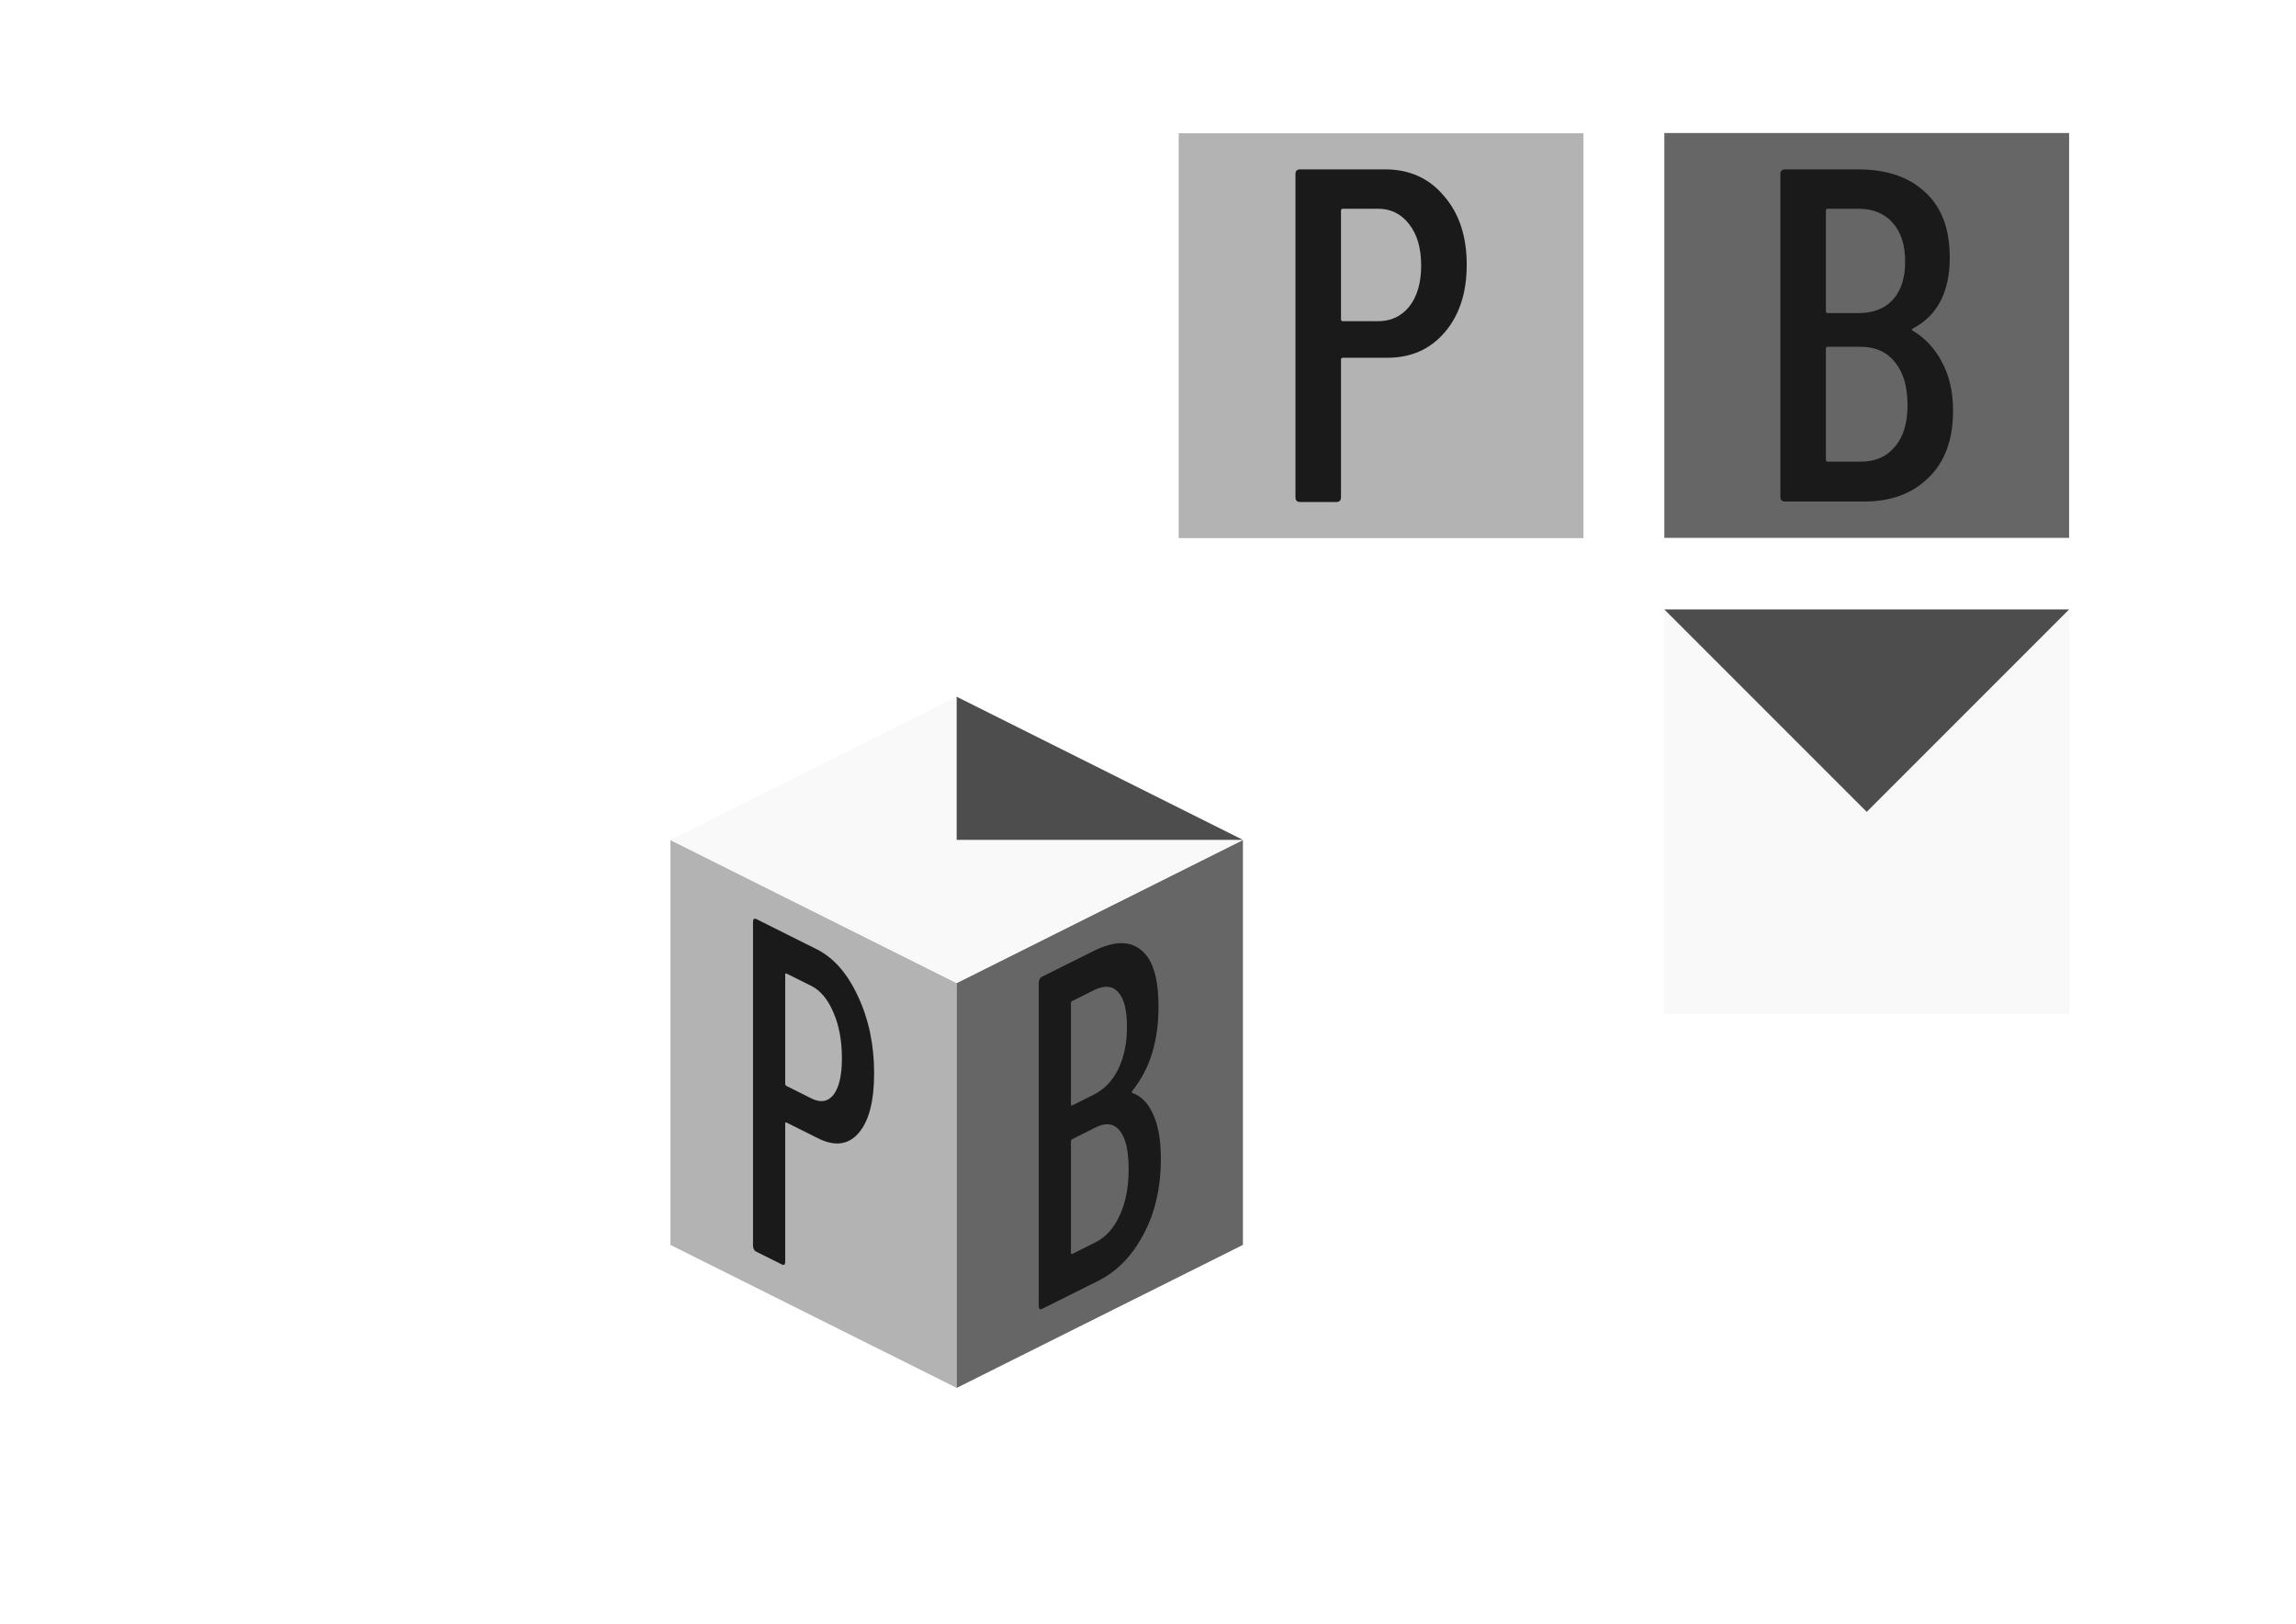
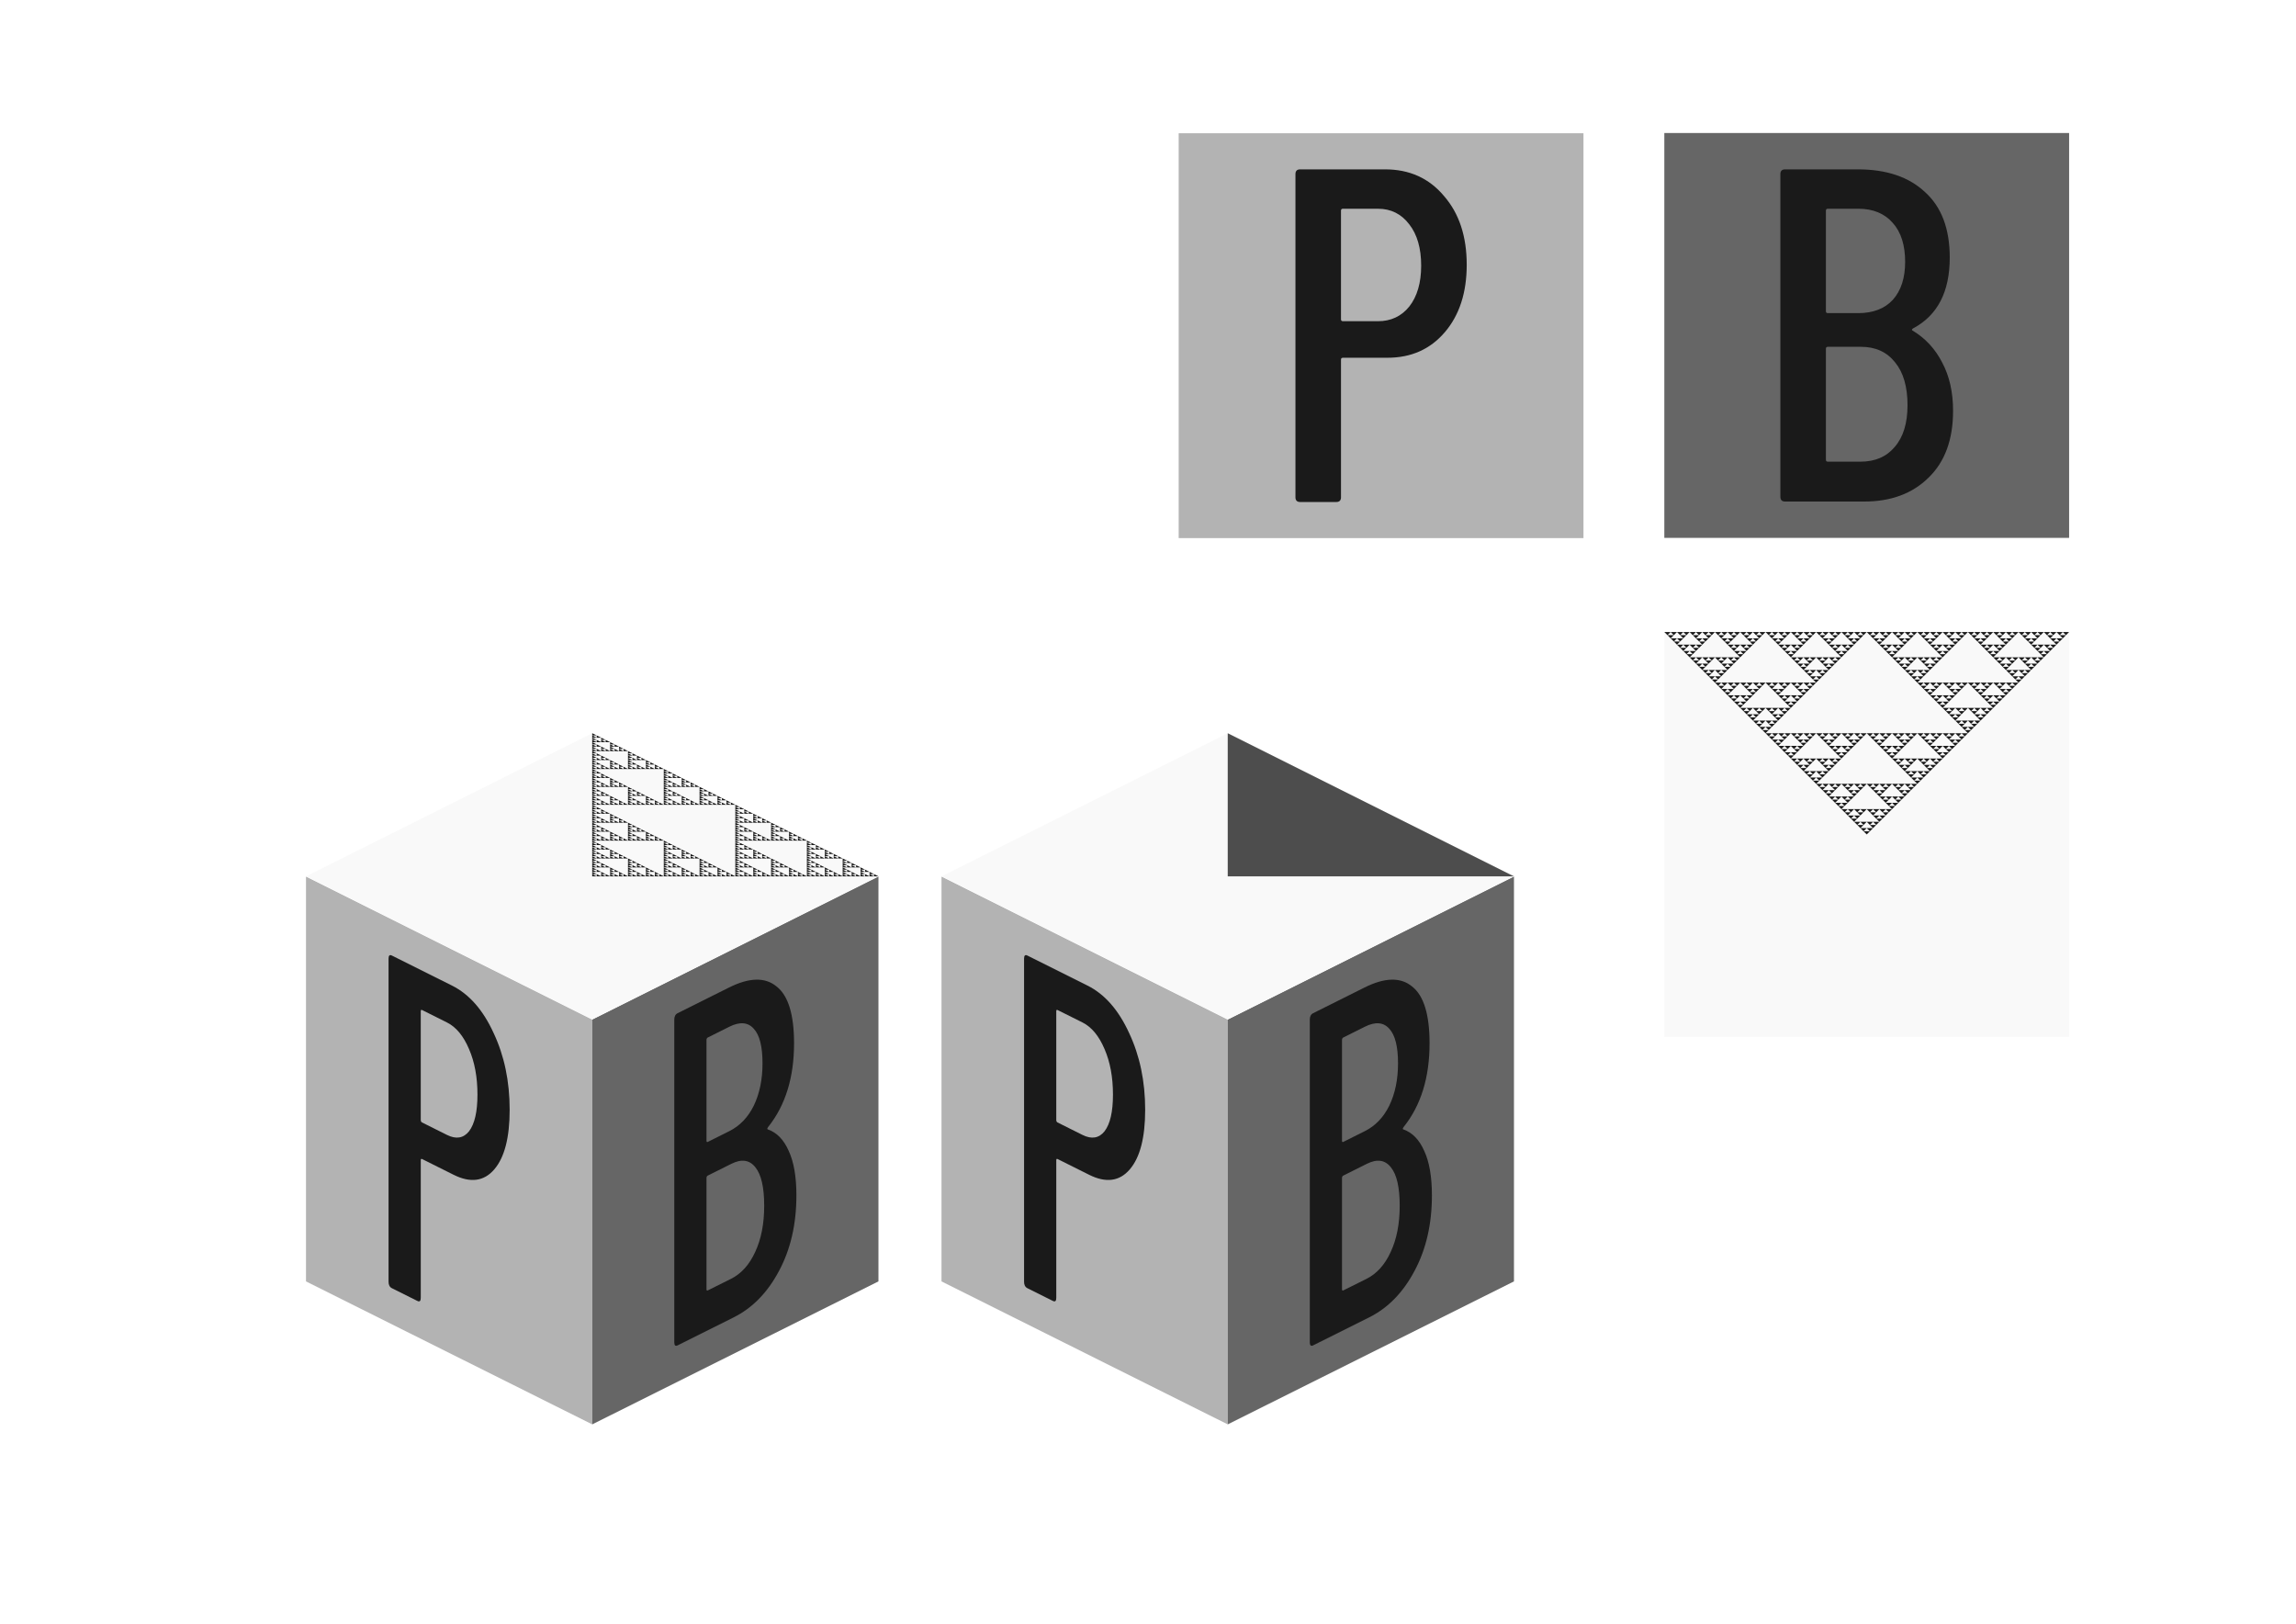
<svg xmlns="http://www.w3.org/2000/svg" xmlns:xlink="http://www.w3.org/1999/xlink" width="1122.52" height="793.701" viewBox="0 0 297 210" version="1.1" id="svg5">
  <defs id="defs2">
    <mask maskUnits="userSpaceOnUse" id="mask2">
      <rect style="fill:#f9f9f9;stroke:none;stroke-width:0.548;stroke-linecap:round;stroke-dasharray:none;stroke-dashoffset:0;stroke-opacity:1;paint-order:stroke fill markers" id="rect3" width="78.827" height="79.077" x="-86.031" y="-349.418" transform="rotate(135.1941)" />
    </mask>
    <mask maskUnits="userSpaceOnUse" id="mask3">
      <rect style="fill:#f9f9f9;stroke:none;stroke-width:0.51;stroke-linecap:round;stroke-dasharray:none;stroke-dashoffset:0;stroke-opacity:1;paint-order:stroke fill markers" id="rect4" width="26.458" height="52.917" x="199.187" y="78.542" />
    </mask>
    <mask maskUnits="userSpaceOnUse" id="mask2-2">
      <rect style="fill:#f9f9f9;stroke:none;stroke-width:0.548;stroke-linecap:round;stroke-dasharray:none;stroke-dashoffset:0;stroke-opacity:1;paint-order:stroke fill markers" id="rect3-4" width="78.827" height="79.077" x="-86.031" y="-349.418" transform="rotate(135.1941)" />
    </mask>
    <mask maskUnits="userSpaceOnUse" id="mask3-5">
      <rect style="fill:#f9f9f9;stroke:none;stroke-width:0.51;stroke-linecap:round;stroke-dasharray:none;stroke-dashoffset:0;stroke-opacity:1;paint-order:stroke fill markers" id="rect4-5" width="26.458" height="52.917" x="199.187" y="78.542" />
    </mask>
    <mask maskUnits="userSpaceOnUse" id="mask2-4">
      <rect style="fill:#f9f9f9;stroke:none;stroke-width:0.548;stroke-linecap:round;stroke-dasharray:none;stroke-dashoffset:0;stroke-opacity:1;paint-order:stroke fill markers" id="rect3-5" width="78.827" height="79.077" x="-86.031" y="-349.418" transform="rotate(135.1941)" />
    </mask>
    <mask maskUnits="userSpaceOnUse" id="mask3-2">
      <rect style="fill:#f9f9f9;stroke:none;stroke-width:0.51;stroke-linecap:round;stroke-dasharray:none;stroke-dashoffset:0;stroke-opacity:1;paint-order:stroke fill markers" id="rect4-9" width="26.458" height="52.917" x="199.187" y="78.542" />
    </mask>
  </defs>
  <g id="layer1">
    <g id="g7" transform="translate(-0.730472,-127.9265)">
      <rect style="fill:#b3b3b3;fill-opacity:1;stroke:#000000;stroke-width:1.323;stroke-linecap:round;stroke-dasharray:none;stroke-dashoffset:0;stroke-opacity:1;paint-order:stroke fill markers" id="rect238-0-1" width="52.362" height="52.362" x="170.435" y="63.581" />
      <text xml:space="preserve" style="font-weight:500;font-stretch:condensed;font-size:61.372px;font-family:'Barlow Condensed';-inkscape-font-specification:'Barlow Condensed,  Medium Condensed';font-variant-numeric:proportional-nums;fill:#1a1a1a;fill-opacity:1;stroke:#000000;stroke-width:1.323;stroke-linecap:round;stroke-dasharray:none;stroke-opacity:1;paint-order:stroke fill markers" x="181.795" y="111.273" id="text2">
        <tspan id="tspan2" style="fill:#1a1a1a;stroke:#000000;stroke-width:1.323;stroke-dasharray:none;stroke-opacity:1" x="181.795" y="111.273">P</tspan>
      </text>
    </g>
    <g id="g7-6" transform="matrix(0.7203273,0.3593924,0,1.000572,-60.75933,-203.6638)" style="stroke-width:1.555;stroke-linejoin:round;stroke-dasharray:none">
      <rect style="fill:#b3b3b3;fill-opacity:1;stroke:#000000;stroke-width:1.555;stroke-linecap:round;stroke-linejoin:round;stroke-dasharray:none;stroke-dashoffset:0;stroke-opacity:1;paint-order:stroke fill markers" id="rect238-0-1-9" width="52.362" height="52.362" x="170.435" y="63.581" />
      <text xml:space="preserve" style="font-weight:500;font-stretch:condensed;font-size:61.372px;font-family:'Barlow Condensed';-inkscape-font-specification:'Barlow Condensed,  Medium Condensed';font-variant-numeric:proportional-nums;fill:#1a1a1a;fill-opacity:1;stroke:#000000;stroke-width:1.555;stroke-linecap:round;stroke-linejoin:round;stroke-dasharray:none;stroke-opacity:1;paint-order:stroke fill markers" x="181.795" y="111.273" id="text2-3">
        <tspan id="tspan2-0" style="fill:#1a1a1a;stroke:#000000;stroke-width:1.555;stroke-linejoin:round;stroke-dasharray:none;stroke-opacity:1" x="181.795" y="111.273">P</tspan>
      </text>
    </g>
    <g id="rect238-0-1-5-3" style="stroke:#000000;stroke-width:1.323;stroke-dasharray:none;stroke-opacity:1" transform="translate(-0.730472,-127.9265)">
      <g id="g6">
        <rect style="fill:#b3b3b3;fill-opacity:1;stroke:#000000;stroke-width:1.323;stroke-linecap:round;stroke-dasharray:none;stroke-dashoffset:0;stroke-opacity:1;paint-order:stroke fill markers" id="rect238-0-1-5" width="52.362" height="52.362" x="170.435" y="4.896" />
        <path style="color:#000000;fill:#4d4d4d;stroke:#000000;stroke-width:1.323;stroke-linecap:butt;stroke-linejoin:round;stroke-dasharray:none;stroke-opacity:1;paint-order:stroke fill markers" d="m 170.435,4.896 h 52.362 l -26.181,26.181 v 0 z" id="path6" />
      </g>
    </g>
-     <g id="rect238-0-1-5-3-4" style="stroke:none;stroke-width:1.323;stroke-dasharray:none;stroke-opacity:1" transform="translate(44.85351,73.92318)">
+     <g id="rect238-0-1-5-3-4" style="stroke:none;stroke-width:1.323;stroke-dasharray:none;stroke-opacity:1" transform="translate(143.102,17.0079)">
      <g id="g6-2" style="stroke:none">
        <rect style="fill:#f9f9f9;fill-opacity:1;stroke:none;stroke-width:1.323;stroke-linecap:round;stroke-dasharray:none;stroke-dashoffset:0;stroke-opacity:1;paint-order:stroke fill markers" id="rect238-0-1-5-2" width="52.362" height="52.362" x="170.435" y="4.896" />
        <path style="color:#000000;fill:#4d4d4d;stroke:none;stroke-width:1.323;stroke-linecap:butt;stroke-linejoin:round;stroke-dasharray:none;stroke-opacity:1;paint-order:stroke fill markers" d="m 170.435,4.896 h 52.362 l -26.181,26.181 v 0 z" id="path6-7" />
      </g>
    </g>
    <g id="rect238-0-1-5-3-1" style="stroke:#000000;stroke-width:1.323;stroke-dasharray:none;stroke-opacity:1" transform="matrix(0.7123801,0.3486612,-0.7123801,0.3486612,-18.21301,-157.9153)">
      <g id="g6-1" style="fill:#f9f9f9;stroke-width:1.877;stroke-linejoin:round;stroke-dasharray:none" transform="translate(-0.758855,-0.758855)">
        <rect style="fill:#f9f9f9;fill-opacity:1;stroke:#000000;stroke-width:1.877;stroke-linecap:round;stroke-linejoin:round;stroke-dasharray:none;stroke-dashoffset:0;stroke-opacity:1;paint-order:stroke fill markers" id="rect238-0-1-5-1" width="52.362" height="52.362" x="170.435" y="4.896" />
        <path style="color:#000000;fill:#1a1a1a;stroke:#000000;stroke-width:1.877;stroke-linecap:butt;stroke-linejoin:round;stroke-dasharray:none;stroke-opacity:1;paint-order:stroke fill markers" d="m 170.435,4.896 h 52.362 l -26.181,26.181 v 0 z" id="path6-6" />
      </g>
    </g>
    <g id="g8" transform="translate(-0.730472,-127.9265)">
      <rect style="fill:#666666;fill-opacity:1;stroke:#000000;stroke-width:1.323;stroke-linecap:round;stroke-dasharray:none;stroke-dashoffset:0;stroke-opacity:1;paint-order:stroke fill markers" id="rect238-0-1-3" width="52.362" height="52.362" x="233.255" y="63.55" />
      <text xml:space="preserve" style="font-weight:500;font-stretch:condensed;font-size:61.372px;font-family:'Barlow Condensed';-inkscape-font-specification:'Barlow Condensed,  Medium Condensed';font-variant-numeric:proportional-nums;fill:#1a1a1a;fill-opacity:1;stroke:#000000;stroke-width:1.323;stroke-linecap:round;stroke-dasharray:none;stroke-opacity:1;paint-order:stroke fill markers" x="244.461" y="111.211" id="text3">
        <tspan id="tspan3" style="fill:#1a1a1a;stroke:#000000;stroke-width:1.323;stroke-dasharray:none;stroke-opacity:1" x="244.461" y="111.211">B</tspan>
      </text>
    </g>
    <g id="g8-3" transform="matrix(0.711898,-0.346029,0,1.000741,-65.92973,-43.15792)" style="stroke-width:1.567;stroke-linejoin:round;stroke-dasharray:none">
      <rect style="fill:#666666;fill-opacity:1;stroke:#000000;stroke-width:1.567;stroke-linecap:round;stroke-linejoin:round;stroke-dasharray:none;stroke-dashoffset:0;stroke-opacity:1;paint-order:stroke fill markers" id="rect238-0-1-3-0" width="52.362" height="52.362" x="233.255" y="63.55" />
      <text xml:space="preserve" style="font-weight:500;font-stretch:condensed;font-size:61.372px;font-family:'Barlow Condensed';-inkscape-font-specification:'Barlow Condensed,  Medium Condensed';font-variant-numeric:proportional-nums;fill:#1a1a1a;fill-opacity:1;stroke:#000000;stroke-width:1.567;stroke-linecap:round;stroke-linejoin:round;stroke-dasharray:none;stroke-opacity:1;paint-order:stroke fill markers" x="244.461" y="111.211" id="text3-3">
        <tspan id="tspan3-3" style="fill:#1a1a1a;stroke:#000000;stroke-width:1.567;stroke-linejoin:round;stroke-dasharray:none;stroke-opacity:1" x="244.461" y="111.211">B</tspan>
      </text>
    </g>
    <path style="color:#000000;fill:#1a1a1a;stroke-width:1.323;stroke-linecap:round;stroke-dasharray:none;paint-order:stroke fill markers" d="m 232.524,-124.331 h 52.362 l -26.181,26.181 -26.181,26.181 z" id="path6-4" />
    <use x="0" y="0" xlink:href="#g7" id="use1" />
    <g id="g7-2" transform="translate(-17.96591,-46.34693)" style="stroke:none">
      <rect style="fill:#b3b3b3;fill-opacity:1;stroke:none;stroke-width:1.323;stroke-linecap:round;stroke-dasharray:none;stroke-dashoffset:0;stroke-opacity:1;paint-order:stroke fill markers" id="rect238-0-1-6" width="52.362" height="52.362" x="170.435" y="63.581" />
      <path d="m 197.138,68.251 q 4.726,0 7.61,3.437 2.946,3.375 2.946,8.899 0,5.401 -2.823,8.715 -2.823,3.314 -7.426,3.314 h -5.769 q -0.245,0 -0.245,0.245 V 110.659 q 0,0.614 -0.614,0.614 h -4.664 q -0.614,0 -0.614,-0.614 V 68.864 q 0,-0.614 0.614,-0.614 z m -0.921,19.639 q 2.516,0 4.051,-1.903 1.534,-1.964 1.534,-5.278 0,-3.375 -1.534,-5.339 -1.534,-2.025 -4.051,-2.025 h -4.542 q -0.245,0 -0.245,0.245 v 14.054 q 0,0.245 0.245,0.245 z" id="text2-34" style="-inkscape-font-specification:'Barlow Condensed,  Medium Condensed';fill:#1a1a1a;stroke-width:1.323;stroke-linecap:round;paint-order:stroke fill markers" aria-label="P" />
    </g>
    <g id="g8-6" transform="translate(-17.96591,-46.34693)" style="stroke:none">
      <rect style="fill:#666666;fill-opacity:1;stroke:none;stroke-width:1.323;stroke-linecap:round;stroke-dasharray:none;stroke-dashoffset:0;stroke-opacity:1;paint-order:stroke fill markers" id="rect238-0-1-3-4" width="52.362" height="52.362" x="233.255" y="63.55" />
      <path d="m 270.606,99.489 q 0,5.585 -3.191,8.654 -3.13,3.069 -8.285,3.069 h -10.249 q -0.614,0 -0.614,-0.614 V 68.864 q 0,-0.614 0.614,-0.614 h 9.39 q 5.585,0 8.715,2.946 3.191,2.885 3.191,8.469 0,6.628 -4.726,9.144 -0.307,0.184 -0.061,0.307 2.455,1.473 3.805,4.112 1.412,2.639 1.412,6.26 z M 254.403,73.344 q -0.245,0 -0.245,0.245 v 13.011 q 0,0.245 0.245,0.245 h 3.928 q 2.885,0 4.48,-1.718 1.596,-1.78 1.596,-4.91 0,-3.253 -1.596,-5.033 -1.596,-1.841 -4.48,-1.841 z m 4.235,32.711 q 2.823,0 4.419,-1.903 1.657,-1.903 1.657,-5.401 0,-3.56 -1.596,-5.524 -1.596,-2.025 -4.419,-2.025 h -4.296 q -0.245,0 -0.245,0.245 v 14.361 q 0,0.245 0.245,0.245 z" id="text3-39" style="font-weight:500;font-stretch:condensed;font-size:61.372px;font-family:'Barlow Condensed';-inkscape-font-specification:'Barlow Condensed,  Medium Condensed';font-variant-numeric:proportional-nums;fill:#1a1a1a;stroke-width:1.323;stroke-linecap:round;paint-order:stroke fill markers" aria-label="B" />
    </g>
-     <g id="g4" transform="translate(59.89871,13.1485)">
+     <g id="g4" transform="translate(94.96136,17.86654)">
      <use x="0" y="0" xlink:href="#g7-2" id="use2" transform="matrix(0.7071073,0.3531191,0,1,-80.9852,24.42694)" />
      <use x="0" y="0" xlink:href="#g8-6" id="use3" transform="matrix(0.7071073,-0.3531634,0,1,-88.37961,172.8197)" />
-       <use x="0" y="0" xlink:href="#rect238-0-1-5-3-4" id="use4" transform="matrix(0.7071068,0.3535534,-0.7071068,0.3535534,-32.6461,-27.01796)" />
+       <use x="0" y="0" xlink:href="#rect238-0-1-5-3-4" id="use4" transform="matrix(0.7071068,0.3535534,-0.7071068,0.3535534,-142.3635,-41.63145)" />
+     </g>
+     <g id="g18" transform="translate(253.2931,24.86079)" style="fill:#1a1a1a;stroke:none;stroke-width:1.323;stroke-dasharray:none;stroke-opacity:1">
+       <g id="g16" transform="matrix(0.5,0,0,0.5,18.40319,-31.98565)" style="fill:#1a1a1a">
+         <g id="g14" transform="matrix(0.5,0,0,0.5,49.07001,-17.58761)" style="fill:#1a1a1a">
+           <g id="g12" transform="matrix(0.5,0,0,0.5,20.47094,-28.56369)" style="fill:#1a1a1a">
+             <g id="g10" transform="matrix(0.5,0,0,0.5,24.73224,-28.56369)" style="fill:#1a1a1a">
+               <g id="g9" transform="matrix(0.5,0,0,0.5,23.5055,-27.87766)" style="fill:#1a1a1a">
+                 <path style="color:#000000;fill:#1a1a1a;stroke:none;stroke-width:0.661;stroke-linecap:butt;stroke-linejoin:round;stroke-dasharray:none;stroke-opacity:1;paint-order:stroke fill markers" d="m 51.918,-58.499 h 26.181 l -13.091,13.091 v 0 z" id="path6-7-4-5" />
+                 <use x="0" y="0" xlink:href="#path6-7-4-5" id="use7" transform="translate(26.18108)" style="fill:#1a1a1a" />
+                 <use x="0" y="0" xlink:href="#path6-7-4-5" id="use8" transform="translate(13.09053,13.09054)" style="fill:#1a1a1a" />
+               </g>
+               <use x="0" y="0" xlink:href="#g9" id="use9" transform="translate(26.18108)" style="fill:#1a1a1a" />
+               <use x="0" y="0" xlink:href="#g9" id="use10" transform="translate(13.09053,13.09054)" style="fill:#1a1a1a" />
+             </g>
+             <use x="0" y="0" xlink:href="#g10" id="use11" transform="translate(26.18108)" style="fill:#1a1a1a" />
+             <use x="0" y="0" xlink:href="#g10" id="use12" transform="translate(13.09053,13.09054)" style="fill:#1a1a1a" />
+           </g>
+           <use x="0" y="0" xlink:href="#g12" id="use13" transform="translate(26.18108)" style="fill:#1a1a1a" />
+           <use x="0" y="0" xlink:href="#g12" id="use14" transform="translate(13.09053,13.09054)" style="fill:#1a1a1a" />
+         </g>
+         <use x="0" y="0" xlink:href="#g14" id="use15" transform="translate(26.18108)" style="fill:#1a1a1a" />
+         <use x="0" y="0" xlink:href="#g14" id="use16" transform="translate(13.09053,13.09054)" style="fill:#1a1a1a" />
+       </g>
+       <use x="0" y="0" xlink:href="#g16" id="use17" transform="translate(26.18108)" style="fill:#1a1a1a" />
+       <use x="0" y="0" xlink:href="#g16" id="use18" transform="translate(13.09053,13.09054)" style="fill:#1a1a1a" />
+     </g>
+     <g id="g1464" transform="translate(69.32132,-0.9845856)">
+       <g id="rect238-0-1-5-3-4-9" style="stroke:none;stroke-width:1.323;stroke-dasharray:none;stroke-opacity:1" transform="translate(-24.46781,77.82965)">
+         <g id="g6-2-7" style="stroke:none">
+           <rect style="fill:#f9f9f9;fill-opacity:1;stroke:none;stroke-width:1.323;stroke-linecap:round;stroke-dasharray:none;stroke-dashoffset:0;stroke-opacity:1;paint-order:stroke fill markers" id="rect238-0-1-5-2-8" width="52.362" height="52.362" x="170.435" y="4.896" />
+         </g>
+       </g>
+       <use x="0" y="0" xlink:href="#g18" id="use1464" transform="translate(-161.5646,112.9259)" />
+     </g>
+     <g id="g1465">
+       <g id="g4-3" transform="translate(12.75481,17.86653)">
+         <use x="0" y="0" xlink:href="#g7-2" id="use2-8" transform="matrix(0.7071073,0.3531191,0,1,-80.9852,24.42694)" />
+         <use x="0" y="0" xlink:href="#g8-6" id="use3-8" transform="matrix(0.7071073,-0.3531634,0,1,-88.37961,172.8197)" />
+       </g>
+       <use x="0" y="0" xlink:href="#g1464" id="use1465" transform="matrix(0.7071068,0.3535534,-0.7071068,0.3535534,-17.8252,-10.18446)" />
    </g>
  </g>
</svg>
